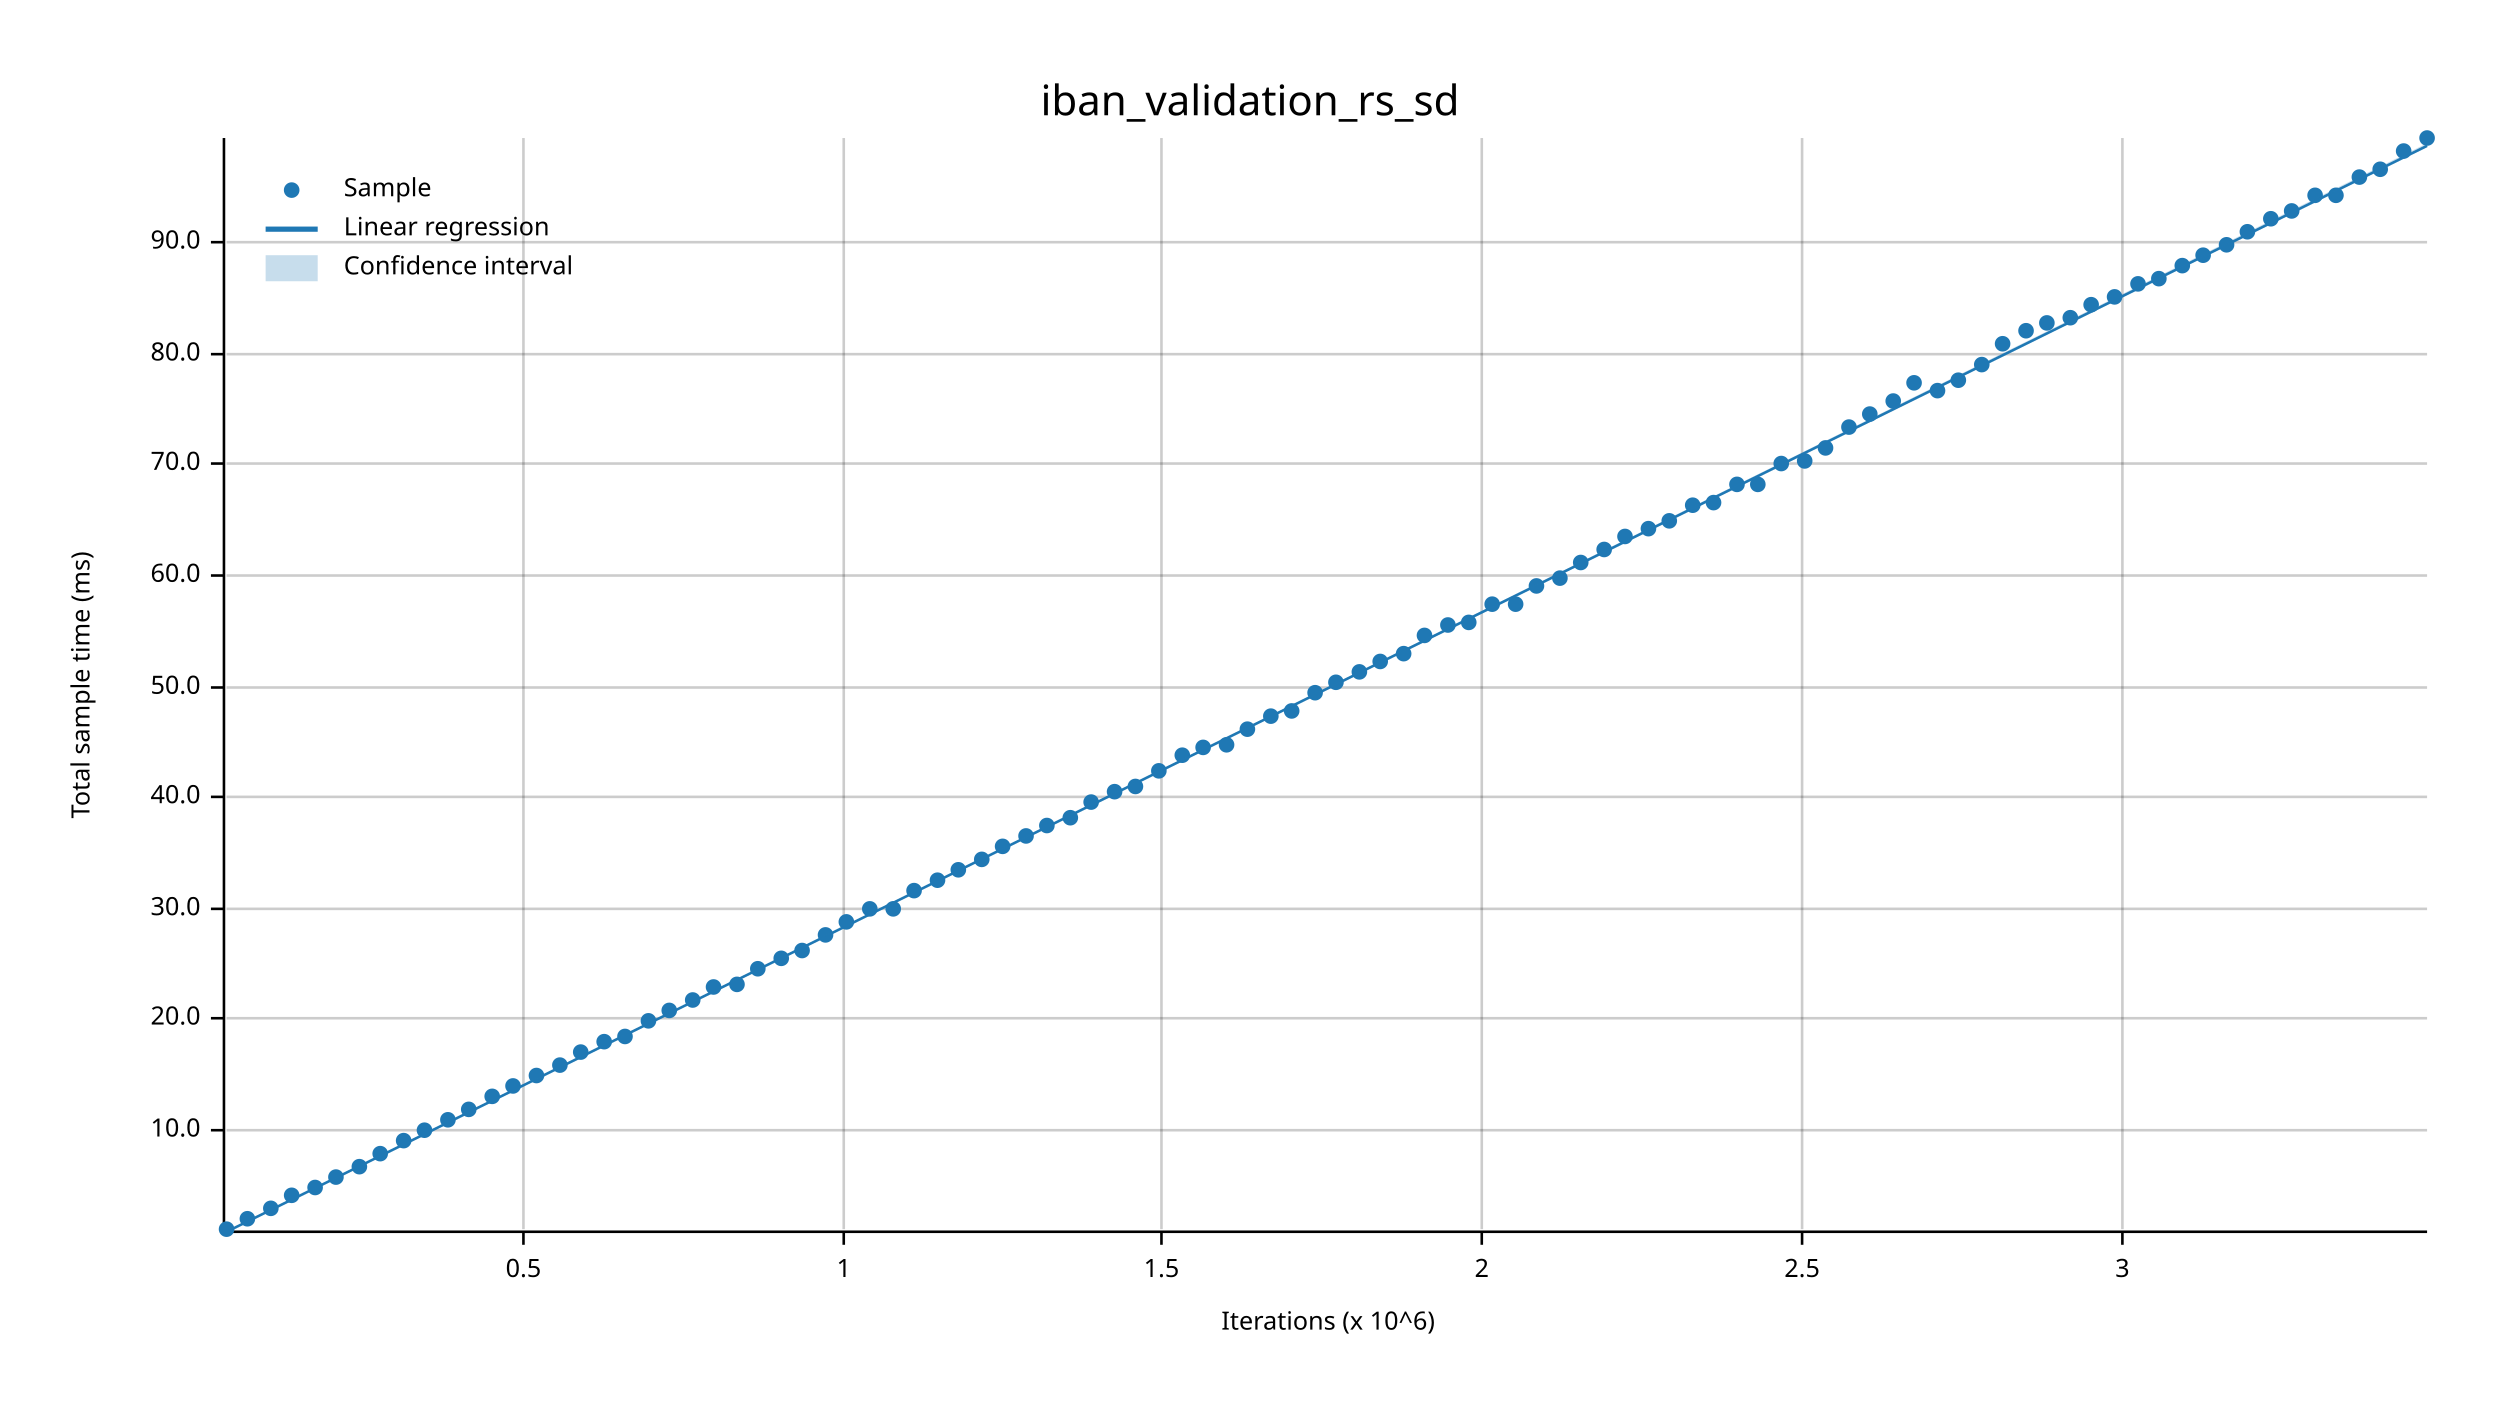
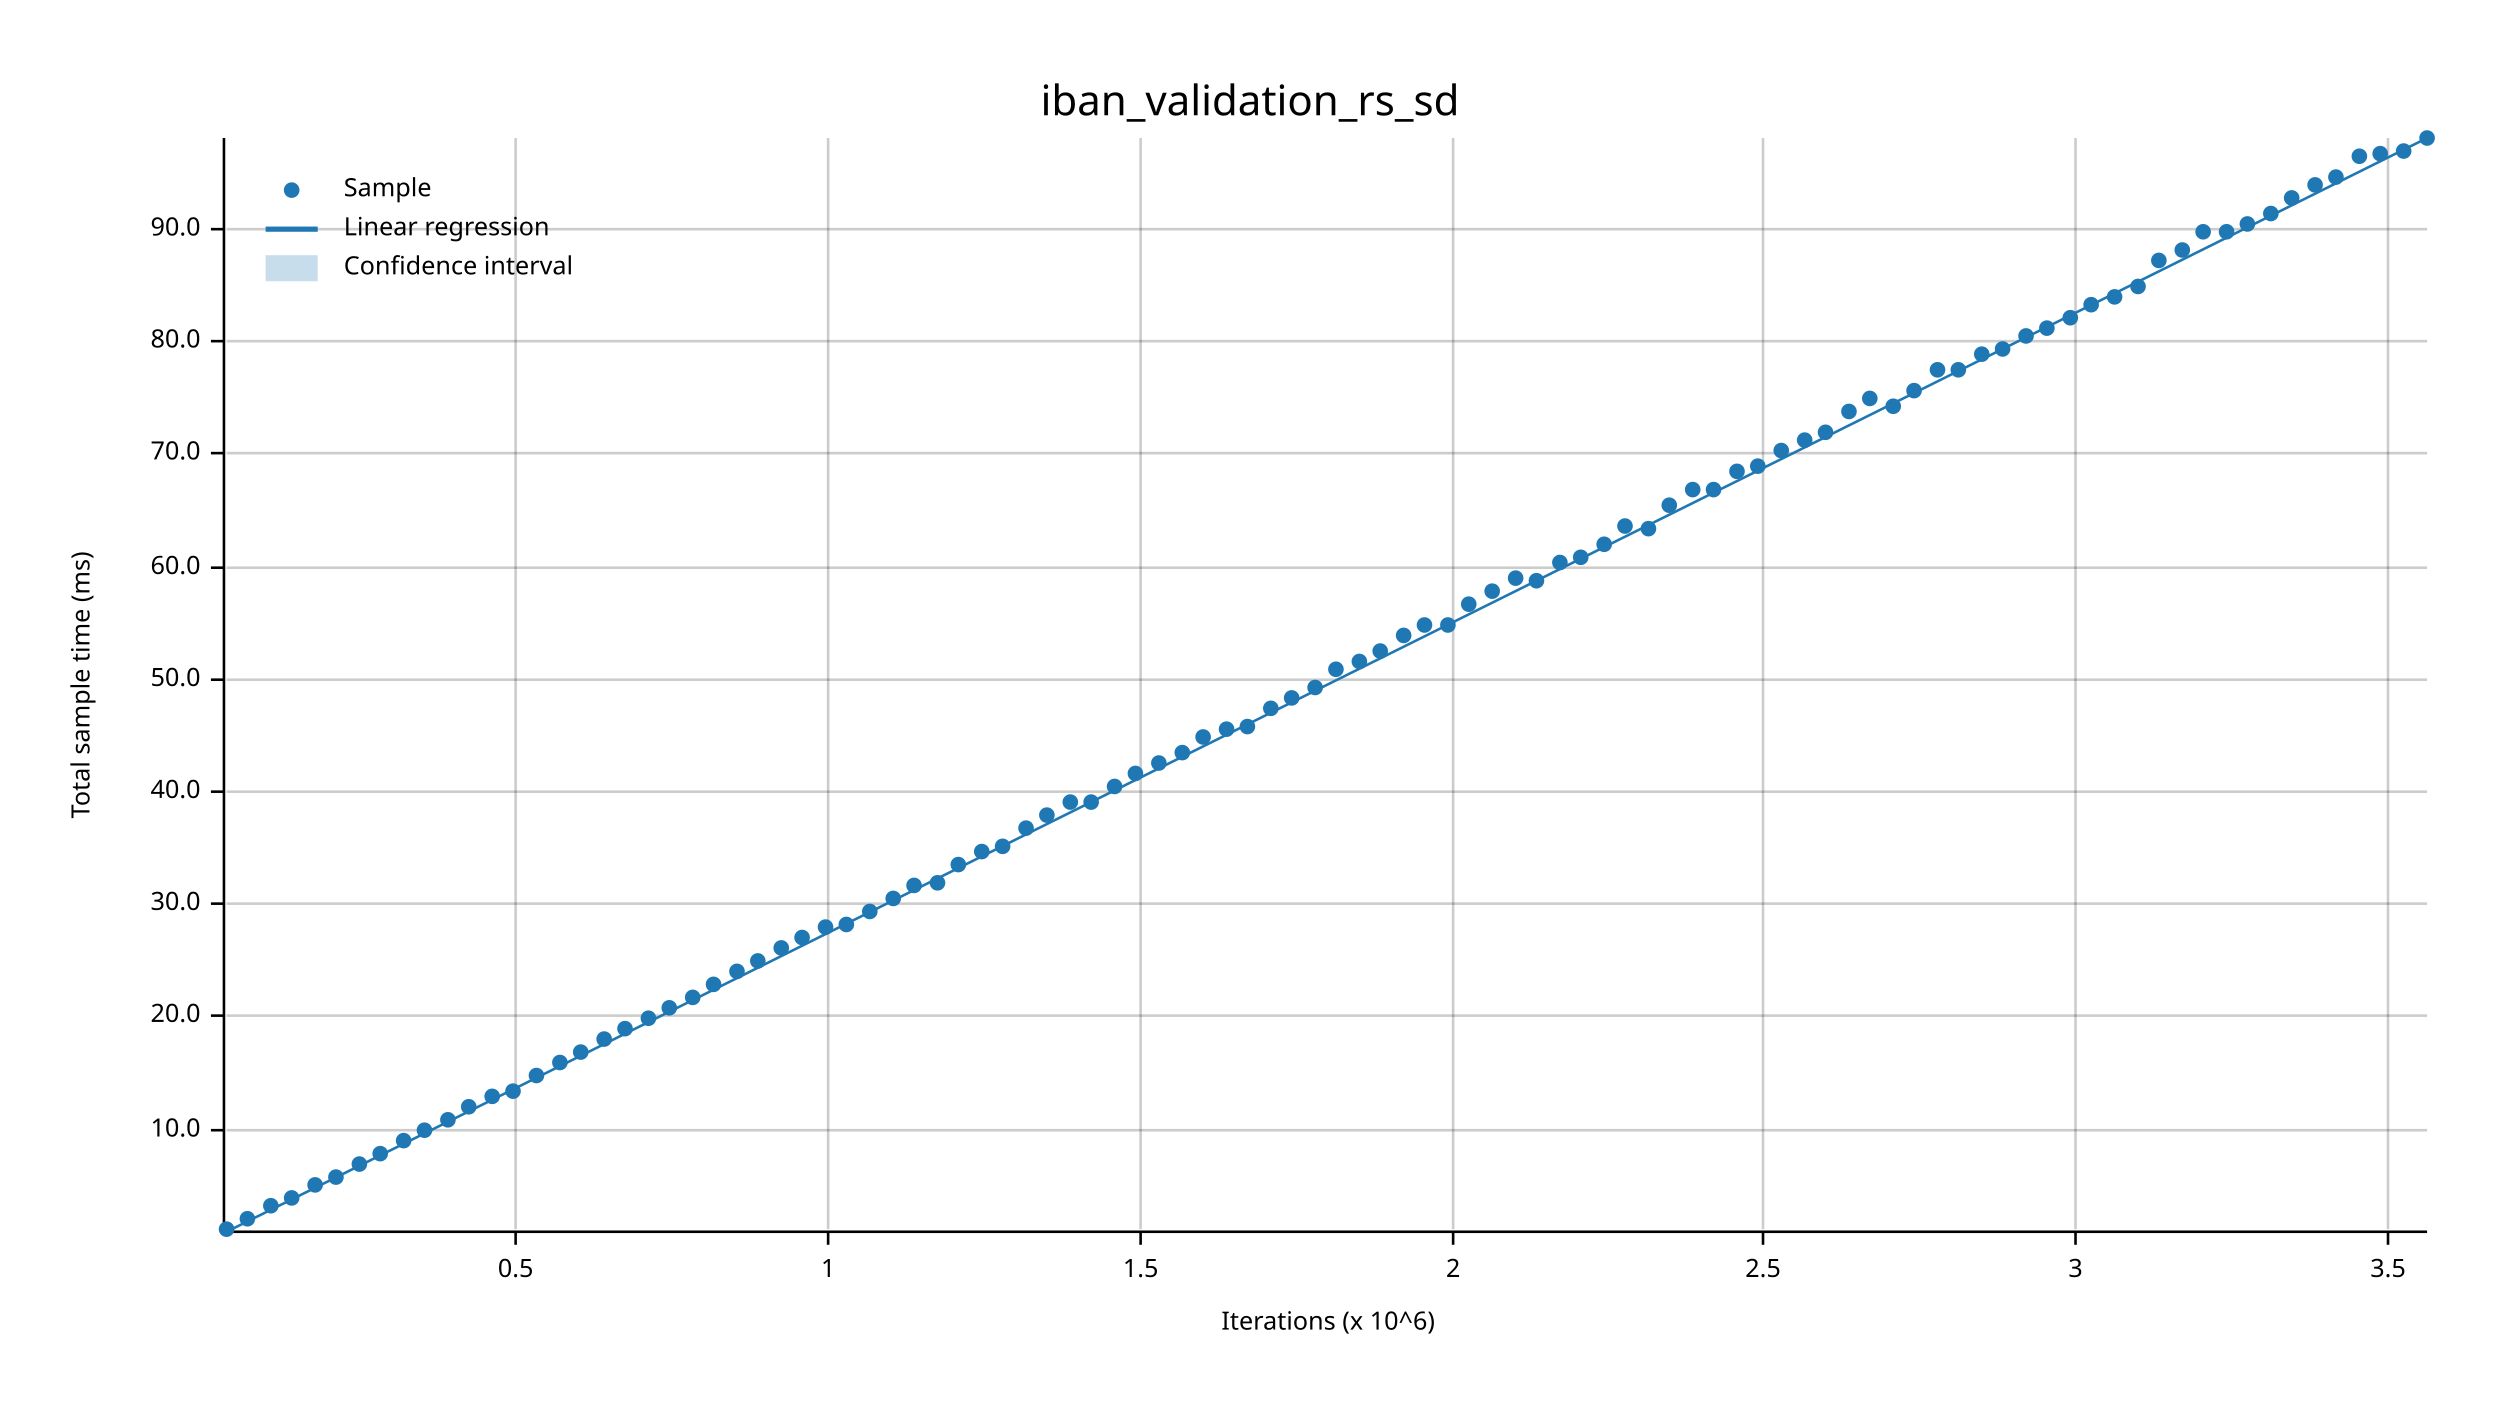
<svg xmlns="http://www.w3.org/2000/svg" width="960" height="540" viewBox="0 0 960 540">
  <text x="480" y="32" dy="0.76em" text-anchor="middle" font-family="sans-serif" font-size="16.129" opacity="1" fill="#000000">
iban_validation_rs_sd
</text>
  <text x="27" y="263" dy="0.76em" text-anchor="middle" font-family="sans-serif" font-size="9.677" opacity="1" fill="#000000" transform="rotate(270, 27, 263)">
Total sample time (ms)
</text>
  <text x="510" y="513" dy="-0.5ex" text-anchor="middle" font-family="sans-serif" font-size="9.677" opacity="1" fill="#000000">
Iterations (x 10^6)
</text>
-   <line opacity="0.2" stroke="#000000" stroke-width="1" x1="201" y1="472" x2="201" y2="53" />
-   <line opacity="0.2" stroke="#000000" stroke-width="1" x1="324" y1="472" x2="324" y2="53" />
-   <line opacity="0.2" stroke="#000000" stroke-width="1" x1="446" y1="472" x2="446" y2="53" />
-   <line opacity="0.2" stroke="#000000" stroke-width="1" x1="569" y1="472" x2="569" y2="53" />
-   <line opacity="0.2" stroke="#000000" stroke-width="1" x1="692" y1="472" x2="692" y2="53" />
-   <line opacity="0.2" stroke="#000000" stroke-width="1" x1="815" y1="472" x2="815" y2="53" />
+   <line opacity="0.2" stroke="#000000" stroke-width="1" x1="198" y1="472" x2="198" y2="53" />
+   <line opacity="0.2" stroke="#000000" stroke-width="1" x1="318" y1="472" x2="318" y2="53" />
+   <line opacity="0.2" stroke="#000000" stroke-width="1" x1="438" y1="472" x2="438" y2="53" />
+   <line opacity="0.2" stroke="#000000" stroke-width="1" x1="558" y1="472" x2="558" y2="53" />
+   <line opacity="0.2" stroke="#000000" stroke-width="1" x1="677" y1="472" x2="677" y2="53" />
+   <line opacity="0.2" stroke="#000000" stroke-width="1" x1="797" y1="472" x2="797" y2="53" />
+   <line opacity="0.2" stroke="#000000" stroke-width="1" x1="917" y1="472" x2="917" y2="53" />
  <line opacity="0.2" stroke="#000000" stroke-width="1" x1="87" y1="434" x2="932" y2="434" />
-   <line opacity="0.2" stroke="#000000" stroke-width="1" x1="87" y1="391" x2="932" y2="391" />
-   <line opacity="0.2" stroke="#000000" stroke-width="1" x1="87" y1="349" x2="932" y2="349" />
-   <line opacity="0.2" stroke="#000000" stroke-width="1" x1="87" y1="306" x2="932" y2="306" />
-   <line opacity="0.2" stroke="#000000" stroke-width="1" x1="87" y1="264" x2="932" y2="264" />
-   <line opacity="0.2" stroke="#000000" stroke-width="1" x1="87" y1="221" x2="932" y2="221" />
-   <line opacity="0.2" stroke="#000000" stroke-width="1" x1="87" y1="178" x2="932" y2="178" />
-   <line opacity="0.2" stroke="#000000" stroke-width="1" x1="87" y1="136" x2="932" y2="136" />
-   <line opacity="0.2" stroke="#000000" stroke-width="1" x1="87" y1="93" x2="932" y2="93" />
+   <line opacity="0.2" stroke="#000000" stroke-width="1" x1="87" y1="390" x2="932" y2="390" />
+   <line opacity="0.2" stroke="#000000" stroke-width="1" x1="87" y1="347" x2="932" y2="347" />
+   <line opacity="0.2" stroke="#000000" stroke-width="1" x1="87" y1="304" x2="932" y2="304" />
+   <line opacity="0.2" stroke="#000000" stroke-width="1" x1="87" y1="261" x2="932" y2="261" />
+   <line opacity="0.2" stroke="#000000" stroke-width="1" x1="87" y1="218" x2="932" y2="218" />
+   <line opacity="0.2" stroke="#000000" stroke-width="1" x1="87" y1="174" x2="932" y2="174" />
+   <line opacity="0.2" stroke="#000000" stroke-width="1" x1="87" y1="131" x2="932" y2="131" />
+   <line opacity="0.2" stroke="#000000" stroke-width="1" x1="87" y1="88" x2="932" y2="88" />
  <polyline fill="none" opacity="1" stroke="#000000" stroke-width="1" points="86,53 86,472 " />
  <text x="77" y="434" dy="0.5ex" text-anchor="end" font-family="sans-serif" font-size="9.677" opacity="1" fill="#000000">
10.0
</text>
  <polyline fill="none" opacity="1" stroke="#000000" stroke-width="1" points="81,434 86,434 " />
-   <text x="77" y="391" dy="0.5ex" text-anchor="end" font-family="sans-serif" font-size="9.677" opacity="1" fill="#000000">
+   <text x="77" y="390" dy="0.5ex" text-anchor="end" font-family="sans-serif" font-size="9.677" opacity="1" fill="#000000">
20.0
</text>
-   <polyline fill="none" opacity="1" stroke="#000000" stroke-width="1" points="81,391 86,391 " />
-   <text x="77" y="349" dy="0.5ex" text-anchor="end" font-family="sans-serif" font-size="9.677" opacity="1" fill="#000000">
+   <polyline fill="none" opacity="1" stroke="#000000" stroke-width="1" points="81,390 86,390 " />
+   <text x="77" y="347" dy="0.5ex" text-anchor="end" font-family="sans-serif" font-size="9.677" opacity="1" fill="#000000">
30.0
</text>
-   <polyline fill="none" opacity="1" stroke="#000000" stroke-width="1" points="81,349 86,349 " />
-   <text x="77" y="306" dy="0.5ex" text-anchor="end" font-family="sans-serif" font-size="9.677" opacity="1" fill="#000000">
+   <polyline fill="none" opacity="1" stroke="#000000" stroke-width="1" points="81,347 86,347 " />
+   <text x="77" y="304" dy="0.5ex" text-anchor="end" font-family="sans-serif" font-size="9.677" opacity="1" fill="#000000">
40.0
</text>
-   <polyline fill="none" opacity="1" stroke="#000000" stroke-width="1" points="81,306 86,306 " />
-   <text x="77" y="264" dy="0.5ex" text-anchor="end" font-family="sans-serif" font-size="9.677" opacity="1" fill="#000000">
+   <polyline fill="none" opacity="1" stroke="#000000" stroke-width="1" points="81,304 86,304 " />
+   <text x="77" y="261" dy="0.5ex" text-anchor="end" font-family="sans-serif" font-size="9.677" opacity="1" fill="#000000">
50.0
</text>
-   <polyline fill="none" opacity="1" stroke="#000000" stroke-width="1" points="81,264 86,264 " />
-   <text x="77" y="221" dy="0.5ex" text-anchor="end" font-family="sans-serif" font-size="9.677" opacity="1" fill="#000000">
+   <polyline fill="none" opacity="1" stroke="#000000" stroke-width="1" points="81,261 86,261 " />
+   <text x="77" y="218" dy="0.5ex" text-anchor="end" font-family="sans-serif" font-size="9.677" opacity="1" fill="#000000">
60.0
</text>
-   <polyline fill="none" opacity="1" stroke="#000000" stroke-width="1" points="81,221 86,221 " />
-   <text x="77" y="178" dy="0.5ex" text-anchor="end" font-family="sans-serif" font-size="9.677" opacity="1" fill="#000000">
+   <polyline fill="none" opacity="1" stroke="#000000" stroke-width="1" points="81,218 86,218 " />
+   <text x="77" y="174" dy="0.5ex" text-anchor="end" font-family="sans-serif" font-size="9.677" opacity="1" fill="#000000">
70.0
</text>
-   <polyline fill="none" opacity="1" stroke="#000000" stroke-width="1" points="81,178 86,178 " />
-   <text x="77" y="136" dy="0.5ex" text-anchor="end" font-family="sans-serif" font-size="9.677" opacity="1" fill="#000000">
+   <polyline fill="none" opacity="1" stroke="#000000" stroke-width="1" points="81,174 86,174 " />
+   <text x="77" y="131" dy="0.5ex" text-anchor="end" font-family="sans-serif" font-size="9.677" opacity="1" fill="#000000">
80.0
</text>
-   <polyline fill="none" opacity="1" stroke="#000000" stroke-width="1" points="81,136 86,136 " />
-   <text x="77" y="93" dy="0.5ex" text-anchor="end" font-family="sans-serif" font-size="9.677" opacity="1" fill="#000000">
+   <polyline fill="none" opacity="1" stroke="#000000" stroke-width="1" points="81,131 86,131 " />
+   <text x="77" y="88" dy="0.5ex" text-anchor="end" font-family="sans-serif" font-size="9.677" opacity="1" fill="#000000">
90.0
</text>
-   <polyline fill="none" opacity="1" stroke="#000000" stroke-width="1" points="81,93 86,93 " />
+   <polyline fill="none" opacity="1" stroke="#000000" stroke-width="1" points="81,88 86,88 " />
  <polyline fill="none" opacity="1" stroke="#000000" stroke-width="1" points="87,473 932,473 " />
-   <text x="201" y="483" dy="0.76em" text-anchor="middle" font-family="sans-serif" font-size="9.677" opacity="1" fill="#000000">
+   <text x="198" y="483" dy="0.76em" text-anchor="middle" font-family="sans-serif" font-size="9.677" opacity="1" fill="#000000">
0.5
</text>
-   <polyline fill="none" opacity="1" stroke="#000000" stroke-width="1" points="201,473 201,478 " />
-   <text x="324" y="483" dy="0.76em" text-anchor="middle" font-family="sans-serif" font-size="9.677" opacity="1" fill="#000000">
+   <polyline fill="none" opacity="1" stroke="#000000" stroke-width="1" points="198,473 198,478 " />
+   <text x="318" y="483" dy="0.76em" text-anchor="middle" font-family="sans-serif" font-size="9.677" opacity="1" fill="#000000">
1
</text>
-   <polyline fill="none" opacity="1" stroke="#000000" stroke-width="1" points="324,473 324,478 " />
-   <text x="446" y="483" dy="0.76em" text-anchor="middle" font-family="sans-serif" font-size="9.677" opacity="1" fill="#000000">
+   <polyline fill="none" opacity="1" stroke="#000000" stroke-width="1" points="318,473 318,478 " />
+   <text x="438" y="483" dy="0.76em" text-anchor="middle" font-family="sans-serif" font-size="9.677" opacity="1" fill="#000000">
1.5
</text>
-   <polyline fill="none" opacity="1" stroke="#000000" stroke-width="1" points="446,473 446,478 " />
-   <text x="569" y="483" dy="0.76em" text-anchor="middle" font-family="sans-serif" font-size="9.677" opacity="1" fill="#000000">
+   <polyline fill="none" opacity="1" stroke="#000000" stroke-width="1" points="438,473 438,478 " />
+   <text x="558" y="483" dy="0.76em" text-anchor="middle" font-family="sans-serif" font-size="9.677" opacity="1" fill="#000000">
2
</text>
-   <polyline fill="none" opacity="1" stroke="#000000" stroke-width="1" points="569,473 569,478 " />
-   <text x="692" y="483" dy="0.76em" text-anchor="middle" font-family="sans-serif" font-size="9.677" opacity="1" fill="#000000">
+   <polyline fill="none" opacity="1" stroke="#000000" stroke-width="1" points="558,473 558,478 " />
+   <text x="677" y="483" dy="0.76em" text-anchor="middle" font-family="sans-serif" font-size="9.677" opacity="1" fill="#000000">
2.5
</text>
-   <polyline fill="none" opacity="1" stroke="#000000" stroke-width="1" points="692,473 692,478 " />
-   <text x="815" y="483" dy="0.76em" text-anchor="middle" font-family="sans-serif" font-size="9.677" opacity="1" fill="#000000">
+   <polyline fill="none" opacity="1" stroke="#000000" stroke-width="1" points="677,473 677,478 " />
+   <text x="797" y="483" dy="0.76em" text-anchor="middle" font-family="sans-serif" font-size="9.677" opacity="1" fill="#000000">
3
</text>
-   <polyline fill="none" opacity="1" stroke="#000000" stroke-width="1" points="815,473 815,478 " />
+   <polyline fill="none" opacity="1" stroke="#000000" stroke-width="1" points="797,473 797,478 " />
+   <text x="917" y="483" dy="0.76em" text-anchor="middle" font-family="sans-serif" font-size="9.677" opacity="1" fill="#000000">
+ 3.5
+ </text>
+   <polyline fill="none" opacity="1" stroke="#000000" stroke-width="1" points="917,473 917,478 " />
  <circle cx="87" cy="472" r="3" opacity="1" fill="#1F78B4" stroke="none" stroke-width="1" />
  <circle cx="95" cy="468" r="3" opacity="1" fill="#1F78B4" stroke="none" stroke-width="1" />
-   <circle cx="104" cy="464" r="3" opacity="1" fill="#1F78B4" stroke="none" stroke-width="1" />
-   <circle cx="112" cy="459" r="3" opacity="1" fill="#1F78B4" stroke="none" stroke-width="1" />
-   <circle cx="121" cy="456" r="3" opacity="1" fill="#1F78B4" stroke="none" stroke-width="1" />
+   <circle cx="104" cy="463" r="3" opacity="1" fill="#1F78B4" stroke="none" stroke-width="1" />
+   <circle cx="112" cy="460" r="3" opacity="1" fill="#1F78B4" stroke="none" stroke-width="1" />
+   <circle cx="121" cy="455" r="3" opacity="1" fill="#1F78B4" stroke="none" stroke-width="1" />
  <circle cx="129" cy="452" r="3" opacity="1" fill="#1F78B4" stroke="none" stroke-width="1" />
-   <circle cx="138" cy="448" r="3" opacity="1" fill="#1F78B4" stroke="none" stroke-width="1" />
+   <circle cx="138" cy="447" r="3" opacity="1" fill="#1F78B4" stroke="none" stroke-width="1" />
  <circle cx="146" cy="443" r="3" opacity="1" fill="#1F78B4" stroke="none" stroke-width="1" />
  <circle cx="155" cy="438" r="3" opacity="1" fill="#1F78B4" stroke="none" stroke-width="1" />
  <circle cx="163" cy="434" r="3" opacity="1" fill="#1F78B4" stroke="none" stroke-width="1" />
  <circle cx="172" cy="430" r="3" opacity="1" fill="#1F78B4" stroke="none" stroke-width="1" />
-   <circle cx="180" cy="426" r="3" opacity="1" fill="#1F78B4" stroke="none" stroke-width="1" />
+   <circle cx="180" cy="425" r="3" opacity="1" fill="#1F78B4" stroke="none" stroke-width="1" />
  <circle cx="189" cy="421" r="3" opacity="1" fill="#1F78B4" stroke="none" stroke-width="1" />
-   <circle cx="197" cy="417" r="3" opacity="1" fill="#1F78B4" stroke="none" stroke-width="1" />
+   <circle cx="197" cy="419" r="3" opacity="1" fill="#1F78B4" stroke="none" stroke-width="1" />
  <circle cx="206" cy="413" r="3" opacity="1" fill="#1F78B4" stroke="none" stroke-width="1" />
-   <circle cx="215" cy="409" r="3" opacity="1" fill="#1F78B4" stroke="none" stroke-width="1" />
+   <circle cx="215" cy="408" r="3" opacity="1" fill="#1F78B4" stroke="none" stroke-width="1" />
  <circle cx="223" cy="404" r="3" opacity="1" fill="#1F78B4" stroke="none" stroke-width="1" />
-   <circle cx="232" cy="400" r="3" opacity="1" fill="#1F78B4" stroke="none" stroke-width="1" />
-   <circle cx="240" cy="398" r="3" opacity="1" fill="#1F78B4" stroke="none" stroke-width="1" />
-   <circle cx="249" cy="392" r="3" opacity="1" fill="#1F78B4" stroke="none" stroke-width="1" />
-   <circle cx="257" cy="388" r="3" opacity="1" fill="#1F78B4" stroke="none" stroke-width="1" />
-   <circle cx="266" cy="384" r="3" opacity="1" fill="#1F78B4" stroke="none" stroke-width="1" />
-   <circle cx="274" cy="379" r="3" opacity="1" fill="#1F78B4" stroke="none" stroke-width="1" />
-   <circle cx="283" cy="378" r="3" opacity="1" fill="#1F78B4" stroke="none" stroke-width="1" />
-   <circle cx="291" cy="372" r="3" opacity="1" fill="#1F78B4" stroke="none" stroke-width="1" />
-   <circle cx="300" cy="368" r="3" opacity="1" fill="#1F78B4" stroke="none" stroke-width="1" />
-   <circle cx="308" cy="365" r="3" opacity="1" fill="#1F78B4" stroke="none" stroke-width="1" />
-   <circle cx="317" cy="359" r="3" opacity="1" fill="#1F78B4" stroke="none" stroke-width="1" />
-   <circle cx="325" cy="354" r="3" opacity="1" fill="#1F78B4" stroke="none" stroke-width="1" />
-   <circle cx="334" cy="349" r="3" opacity="1" fill="#1F78B4" stroke="none" stroke-width="1" />
-   <circle cx="343" cy="349" r="3" opacity="1" fill="#1F78B4" stroke="none" stroke-width="1" />
-   <circle cx="351" cy="342" r="3" opacity="1" fill="#1F78B4" stroke="none" stroke-width="1" />
-   <circle cx="360" cy="338" r="3" opacity="1" fill="#1F78B4" stroke="none" stroke-width="1" />
-   <circle cx="368" cy="334" r="3" opacity="1" fill="#1F78B4" stroke="none" stroke-width="1" />
-   <circle cx="377" cy="330" r="3" opacity="1" fill="#1F78B4" stroke="none" stroke-width="1" />
+   <circle cx="232" cy="399" r="3" opacity="1" fill="#1F78B4" stroke="none" stroke-width="1" />
+   <circle cx="240" cy="395" r="3" opacity="1" fill="#1F78B4" stroke="none" stroke-width="1" />
+   <circle cx="249" cy="391" r="3" opacity="1" fill="#1F78B4" stroke="none" stroke-width="1" />
+   <circle cx="257" cy="387" r="3" opacity="1" fill="#1F78B4" stroke="none" stroke-width="1" />
+   <circle cx="266" cy="383" r="3" opacity="1" fill="#1F78B4" stroke="none" stroke-width="1" />
+   <circle cx="274" cy="378" r="3" opacity="1" fill="#1F78B4" stroke="none" stroke-width="1" />
+   <circle cx="283" cy="373" r="3" opacity="1" fill="#1F78B4" stroke="none" stroke-width="1" />
+   <circle cx="291" cy="369" r="3" opacity="1" fill="#1F78B4" stroke="none" stroke-width="1" />
+   <circle cx="300" cy="364" r="3" opacity="1" fill="#1F78B4" stroke="none" stroke-width="1" />
+   <circle cx="308" cy="360" r="3" opacity="1" fill="#1F78B4" stroke="none" stroke-width="1" />
+   <circle cx="317" cy="356" r="3" opacity="1" fill="#1F78B4" stroke="none" stroke-width="1" />
+   <circle cx="325" cy="355" r="3" opacity="1" fill="#1F78B4" stroke="none" stroke-width="1" />
+   <circle cx="334" cy="350" r="3" opacity="1" fill="#1F78B4" stroke="none" stroke-width="1" />
+   <circle cx="343" cy="345" r="3" opacity="1" fill="#1F78B4" stroke="none" stroke-width="1" />
+   <circle cx="351" cy="340" r="3" opacity="1" fill="#1F78B4" stroke="none" stroke-width="1" />
+   <circle cx="360" cy="339" r="3" opacity="1" fill="#1F78B4" stroke="none" stroke-width="1" />
+   <circle cx="368" cy="332" r="3" opacity="1" fill="#1F78B4" stroke="none" stroke-width="1" />
+   <circle cx="377" cy="327" r="3" opacity="1" fill="#1F78B4" stroke="none" stroke-width="1" />
  <circle cx="385" cy="325" r="3" opacity="1" fill="#1F78B4" stroke="none" stroke-width="1" />
-   <circle cx="394" cy="321" r="3" opacity="1" fill="#1F78B4" stroke="none" stroke-width="1" />
-   <circle cx="402" cy="317" r="3" opacity="1" fill="#1F78B4" stroke="none" stroke-width="1" />
-   <circle cx="411" cy="314" r="3" opacity="1" fill="#1F78B4" stroke="none" stroke-width="1" />
+   <circle cx="394" cy="318" r="3" opacity="1" fill="#1F78B4" stroke="none" stroke-width="1" />
+   <circle cx="402" cy="313" r="3" opacity="1" fill="#1F78B4" stroke="none" stroke-width="1" />
+   <circle cx="411" cy="308" r="3" opacity="1" fill="#1F78B4" stroke="none" stroke-width="1" />
  <circle cx="419" cy="308" r="3" opacity="1" fill="#1F78B4" stroke="none" stroke-width="1" />
-   <circle cx="428" cy="304" r="3" opacity="1" fill="#1F78B4" stroke="none" stroke-width="1" />
-   <circle cx="436" cy="302" r="3" opacity="1" fill="#1F78B4" stroke="none" stroke-width="1" />
-   <circle cx="445" cy="296" r="3" opacity="1" fill="#1F78B4" stroke="none" stroke-width="1" />
-   <circle cx="454" cy="290" r="3" opacity="1" fill="#1F78B4" stroke="none" stroke-width="1" />
-   <circle cx="462" cy="287" r="3" opacity="1" fill="#1F78B4" stroke="none" stroke-width="1" />
-   <circle cx="471" cy="286" r="3" opacity="1" fill="#1F78B4" stroke="none" stroke-width="1" />
-   <circle cx="479" cy="280" r="3" opacity="1" fill="#1F78B4" stroke="none" stroke-width="1" />
-   <circle cx="488" cy="275" r="3" opacity="1" fill="#1F78B4" stroke="none" stroke-width="1" />
-   <circle cx="496" cy="273" r="3" opacity="1" fill="#1F78B4" stroke="none" stroke-width="1" />
-   <circle cx="505" cy="266" r="3" opacity="1" fill="#1F78B4" stroke="none" stroke-width="1" />
-   <circle cx="513" cy="262" r="3" opacity="1" fill="#1F78B4" stroke="none" stroke-width="1" />
-   <circle cx="522" cy="258" r="3" opacity="1" fill="#1F78B4" stroke="none" stroke-width="1" />
-   <circle cx="530" cy="254" r="3" opacity="1" fill="#1F78B4" stroke="none" stroke-width="1" />
-   <circle cx="539" cy="251" r="3" opacity="1" fill="#1F78B4" stroke="none" stroke-width="1" />
-   <circle cx="547" cy="244" r="3" opacity="1" fill="#1F78B4" stroke="none" stroke-width="1" />
+   <circle cx="428" cy="302" r="3" opacity="1" fill="#1F78B4" stroke="none" stroke-width="1" />
+   <circle cx="436" cy="297" r="3" opacity="1" fill="#1F78B4" stroke="none" stroke-width="1" />
+   <circle cx="445" cy="293" r="3" opacity="1" fill="#1F78B4" stroke="none" stroke-width="1" />
+   <circle cx="454" cy="289" r="3" opacity="1" fill="#1F78B4" stroke="none" stroke-width="1" />
+   <circle cx="462" cy="283" r="3" opacity="1" fill="#1F78B4" stroke="none" stroke-width="1" />
+   <circle cx="471" cy="280" r="3" opacity="1" fill="#1F78B4" stroke="none" stroke-width="1" />
+   <circle cx="479" cy="279" r="3" opacity="1" fill="#1F78B4" stroke="none" stroke-width="1" />
+   <circle cx="488" cy="272" r="3" opacity="1" fill="#1F78B4" stroke="none" stroke-width="1" />
+   <circle cx="496" cy="268" r="3" opacity="1" fill="#1F78B4" stroke="none" stroke-width="1" />
+   <circle cx="505" cy="264" r="3" opacity="1" fill="#1F78B4" stroke="none" stroke-width="1" />
+   <circle cx="513" cy="257" r="3" opacity="1" fill="#1F78B4" stroke="none" stroke-width="1" />
+   <circle cx="522" cy="254" r="3" opacity="1" fill="#1F78B4" stroke="none" stroke-width="1" />
+   <circle cx="530" cy="250" r="3" opacity="1" fill="#1F78B4" stroke="none" stroke-width="1" />
+   <circle cx="539" cy="244" r="3" opacity="1" fill="#1F78B4" stroke="none" stroke-width="1" />
+   <circle cx="547" cy="240" r="3" opacity="1" fill="#1F78B4" stroke="none" stroke-width="1" />
  <circle cx="556" cy="240" r="3" opacity="1" fill="#1F78B4" stroke="none" stroke-width="1" />
-   <circle cx="564" cy="239" r="3" opacity="1" fill="#1F78B4" stroke="none" stroke-width="1" />
-   <circle cx="573" cy="232" r="3" opacity="1" fill="#1F78B4" stroke="none" stroke-width="1" />
-   <circle cx="582" cy="232" r="3" opacity="1" fill="#1F78B4" stroke="none" stroke-width="1" />
-   <circle cx="590" cy="225" r="3" opacity="1" fill="#1F78B4" stroke="none" stroke-width="1" />
-   <circle cx="599" cy="222" r="3" opacity="1" fill="#1F78B4" stroke="none" stroke-width="1" />
-   <circle cx="607" cy="216" r="3" opacity="1" fill="#1F78B4" stroke="none" stroke-width="1" />
-   <circle cx="616" cy="211" r="3" opacity="1" fill="#1F78B4" stroke="none" stroke-width="1" />
-   <circle cx="624" cy="206" r="3" opacity="1" fill="#1F78B4" stroke="none" stroke-width="1" />
+   <circle cx="564" cy="232" r="3" opacity="1" fill="#1F78B4" stroke="none" stroke-width="1" />
+   <circle cx="573" cy="227" r="3" opacity="1" fill="#1F78B4" stroke="none" stroke-width="1" />
+   <circle cx="582" cy="222" r="3" opacity="1" fill="#1F78B4" stroke="none" stroke-width="1" />
+   <circle cx="590" cy="223" r="3" opacity="1" fill="#1F78B4" stroke="none" stroke-width="1" />
+   <circle cx="599" cy="216" r="3" opacity="1" fill="#1F78B4" stroke="none" stroke-width="1" />
+   <circle cx="607" cy="214" r="3" opacity="1" fill="#1F78B4" stroke="none" stroke-width="1" />
+   <circle cx="616" cy="209" r="3" opacity="1" fill="#1F78B4" stroke="none" stroke-width="1" />
+   <circle cx="624" cy="202" r="3" opacity="1" fill="#1F78B4" stroke="none" stroke-width="1" />
  <circle cx="633" cy="203" r="3" opacity="1" fill="#1F78B4" stroke="none" stroke-width="1" />
-   <circle cx="641" cy="200" r="3" opacity="1" fill="#1F78B4" stroke="none" stroke-width="1" />
-   <circle cx="650" cy="194" r="3" opacity="1" fill="#1F78B4" stroke="none" stroke-width="1" />
-   <circle cx="658" cy="193" r="3" opacity="1" fill="#1F78B4" stroke="none" stroke-width="1" />
-   <circle cx="667" cy="186" r="3" opacity="1" fill="#1F78B4" stroke="none" stroke-width="1" />
-   <circle cx="675" cy="186" r="3" opacity="1" fill="#1F78B4" stroke="none" stroke-width="1" />
-   <circle cx="684" cy="178" r="3" opacity="1" fill="#1F78B4" stroke="none" stroke-width="1" />
-   <circle cx="693" cy="177" r="3" opacity="1" fill="#1F78B4" stroke="none" stroke-width="1" />
-   <circle cx="701" cy="172" r="3" opacity="1" fill="#1F78B4" stroke="none" stroke-width="1" />
-   <circle cx="710" cy="164" r="3" opacity="1" fill="#1F78B4" stroke="none" stroke-width="1" />
-   <circle cx="718" cy="159" r="3" opacity="1" fill="#1F78B4" stroke="none" stroke-width="1" />
-   <circle cx="727" cy="154" r="3" opacity="1" fill="#1F78B4" stroke="none" stroke-width="1" />
-   <circle cx="735" cy="147" r="3" opacity="1" fill="#1F78B4" stroke="none" stroke-width="1" />
-   <circle cx="744" cy="150" r="3" opacity="1" fill="#1F78B4" stroke="none" stroke-width="1" />
-   <circle cx="752" cy="146" r="3" opacity="1" fill="#1F78B4" stroke="none" stroke-width="1" />
-   <circle cx="761" cy="140" r="3" opacity="1" fill="#1F78B4" stroke="none" stroke-width="1" />
-   <circle cx="769" cy="132" r="3" opacity="1" fill="#1F78B4" stroke="none" stroke-width="1" />
-   <circle cx="778" cy="127" r="3" opacity="1" fill="#1F78B4" stroke="none" stroke-width="1" />
-   <circle cx="786" cy="124" r="3" opacity="1" fill="#1F78B4" stroke="none" stroke-width="1" />
+   <circle cx="641" cy="194" r="3" opacity="1" fill="#1F78B4" stroke="none" stroke-width="1" />
+   <circle cx="650" cy="188" r="3" opacity="1" fill="#1F78B4" stroke="none" stroke-width="1" />
+   <circle cx="658" cy="188" r="3" opacity="1" fill="#1F78B4" stroke="none" stroke-width="1" />
+   <circle cx="667" cy="181" r="3" opacity="1" fill="#1F78B4" stroke="none" stroke-width="1" />
+   <circle cx="675" cy="179" r="3" opacity="1" fill="#1F78B4" stroke="none" stroke-width="1" />
+   <circle cx="684" cy="173" r="3" opacity="1" fill="#1F78B4" stroke="none" stroke-width="1" />
+   <circle cx="693" cy="169" r="3" opacity="1" fill="#1F78B4" stroke="none" stroke-width="1" />
+   <circle cx="701" cy="166" r="3" opacity="1" fill="#1F78B4" stroke="none" stroke-width="1" />
+   <circle cx="710" cy="158" r="3" opacity="1" fill="#1F78B4" stroke="none" stroke-width="1" />
+   <circle cx="718" cy="153" r="3" opacity="1" fill="#1F78B4" stroke="none" stroke-width="1" />
+   <circle cx="727" cy="156" r="3" opacity="1" fill="#1F78B4" stroke="none" stroke-width="1" />
+   <circle cx="735" cy="150" r="3" opacity="1" fill="#1F78B4" stroke="none" stroke-width="1" />
+   <circle cx="744" cy="142" r="3" opacity="1" fill="#1F78B4" stroke="none" stroke-width="1" />
+   <circle cx="752" cy="142" r="3" opacity="1" fill="#1F78B4" stroke="none" stroke-width="1" />
+   <circle cx="761" cy="136" r="3" opacity="1" fill="#1F78B4" stroke="none" stroke-width="1" />
+   <circle cx="769" cy="134" r="3" opacity="1" fill="#1F78B4" stroke="none" stroke-width="1" />
+   <circle cx="778" cy="129" r="3" opacity="1" fill="#1F78B4" stroke="none" stroke-width="1" />
+   <circle cx="786" cy="126" r="3" opacity="1" fill="#1F78B4" stroke="none" stroke-width="1" />
  <circle cx="795" cy="122" r="3" opacity="1" fill="#1F78B4" stroke="none" stroke-width="1" />
  <circle cx="803" cy="117" r="3" opacity="1" fill="#1F78B4" stroke="none" stroke-width="1" />
  <circle cx="812" cy="114" r="3" opacity="1" fill="#1F78B4" stroke="none" stroke-width="1" />
-   <circle cx="821" cy="109" r="3" opacity="1" fill="#1F78B4" stroke="none" stroke-width="1" />
-   <circle cx="829" cy="107" r="3" opacity="1" fill="#1F78B4" stroke="none" stroke-width="1" />
-   <circle cx="838" cy="102" r="3" opacity="1" fill="#1F78B4" stroke="none" stroke-width="1" />
-   <circle cx="846" cy="98" r="3" opacity="1" fill="#1F78B4" stroke="none" stroke-width="1" />
-   <circle cx="855" cy="94" r="3" opacity="1" fill="#1F78B4" stroke="none" stroke-width="1" />
-   <circle cx="863" cy="89" r="3" opacity="1" fill="#1F78B4" stroke="none" stroke-width="1" />
-   <circle cx="872" cy="84" r="3" opacity="1" fill="#1F78B4" stroke="none" stroke-width="1" />
-   <circle cx="880" cy="81" r="3" opacity="1" fill="#1F78B4" stroke="none" stroke-width="1" />
-   <circle cx="889" cy="75" r="3" opacity="1" fill="#1F78B4" stroke="none" stroke-width="1" />
-   <circle cx="897" cy="75" r="3" opacity="1" fill="#1F78B4" stroke="none" stroke-width="1" />
-   <circle cx="906" cy="68" r="3" opacity="1" fill="#1F78B4" stroke="none" stroke-width="1" />
-   <circle cx="914" cy="65" r="3" opacity="1" fill="#1F78B4" stroke="none" stroke-width="1" />
+   <circle cx="821" cy="110" r="3" opacity="1" fill="#1F78B4" stroke="none" stroke-width="1" />
+   <circle cx="829" cy="100" r="3" opacity="1" fill="#1F78B4" stroke="none" stroke-width="1" />
+   <circle cx="838" cy="96" r="3" opacity="1" fill="#1F78B4" stroke="none" stroke-width="1" />
+   <circle cx="846" cy="89" r="3" opacity="1" fill="#1F78B4" stroke="none" stroke-width="1" />
+   <circle cx="855" cy="89" r="3" opacity="1" fill="#1F78B4" stroke="none" stroke-width="1" />
+   <circle cx="863" cy="86" r="3" opacity="1" fill="#1F78B4" stroke="none" stroke-width="1" />
+   <circle cx="872" cy="82" r="3" opacity="1" fill="#1F78B4" stroke="none" stroke-width="1" />
+   <circle cx="880" cy="76" r="3" opacity="1" fill="#1F78B4" stroke="none" stroke-width="1" />
+   <circle cx="889" cy="71" r="3" opacity="1" fill="#1F78B4" stroke="none" stroke-width="1" />
+   <circle cx="897" cy="68" r="3" opacity="1" fill="#1F78B4" stroke="none" stroke-width="1" />
+   <circle cx="906" cy="60" r="3" opacity="1" fill="#1F78B4" stroke="none" stroke-width="1" />
+   <circle cx="914" cy="59" r="3" opacity="1" fill="#1F78B4" stroke="none" stroke-width="1" />
  <circle cx="923" cy="58" r="3" opacity="1" fill="#1F78B4" stroke="none" stroke-width="1" />
  <circle cx="932" cy="53" r="3" opacity="1" fill="#1F78B4" stroke="none" stroke-width="1" />
-   <polyline fill="none" opacity="1" stroke="#1F78B4" stroke-width="1" points="87,473 932,56 " />
-   <polygon opacity="0.25" fill="#1F78B4" points="87,473 932,56 932,55 " />
+   <polyline fill="none" opacity="1" stroke="#1F78B4" stroke-width="1" points="87,473 932,53 " />
+   <polygon opacity="0.25" fill="#1F78B4" points="87,473 932,53 932,53 " />
  <text x="132" y="68" dy="0.76em" text-anchor="start" font-family="sans-serif" font-size="9.677" opacity="1" fill="#000000">
Sample
</text>
  <text x="132" y="83" dy="0.76em" text-anchor="start" font-family="sans-serif" font-size="9.677" opacity="1" fill="#000000">
Linear regression
</text>
  <text x="132" y="98" dy="0.76em" text-anchor="start" font-family="sans-serif" font-size="9.677" opacity="1" fill="#000000">
Confidence interval
</text>
  <circle cx="112" cy="73" r="3" opacity="1" fill="#1F78B4" stroke="none" stroke-width="1" />
  <polyline fill="none" opacity="1" stroke="#1F78B4" stroke-width="2" points="102,88 122,88 " />
  <rect x="102" y="98" width="20" height="10" opacity="0.25" fill="#1F78B4" stroke="none" />
</svg>
